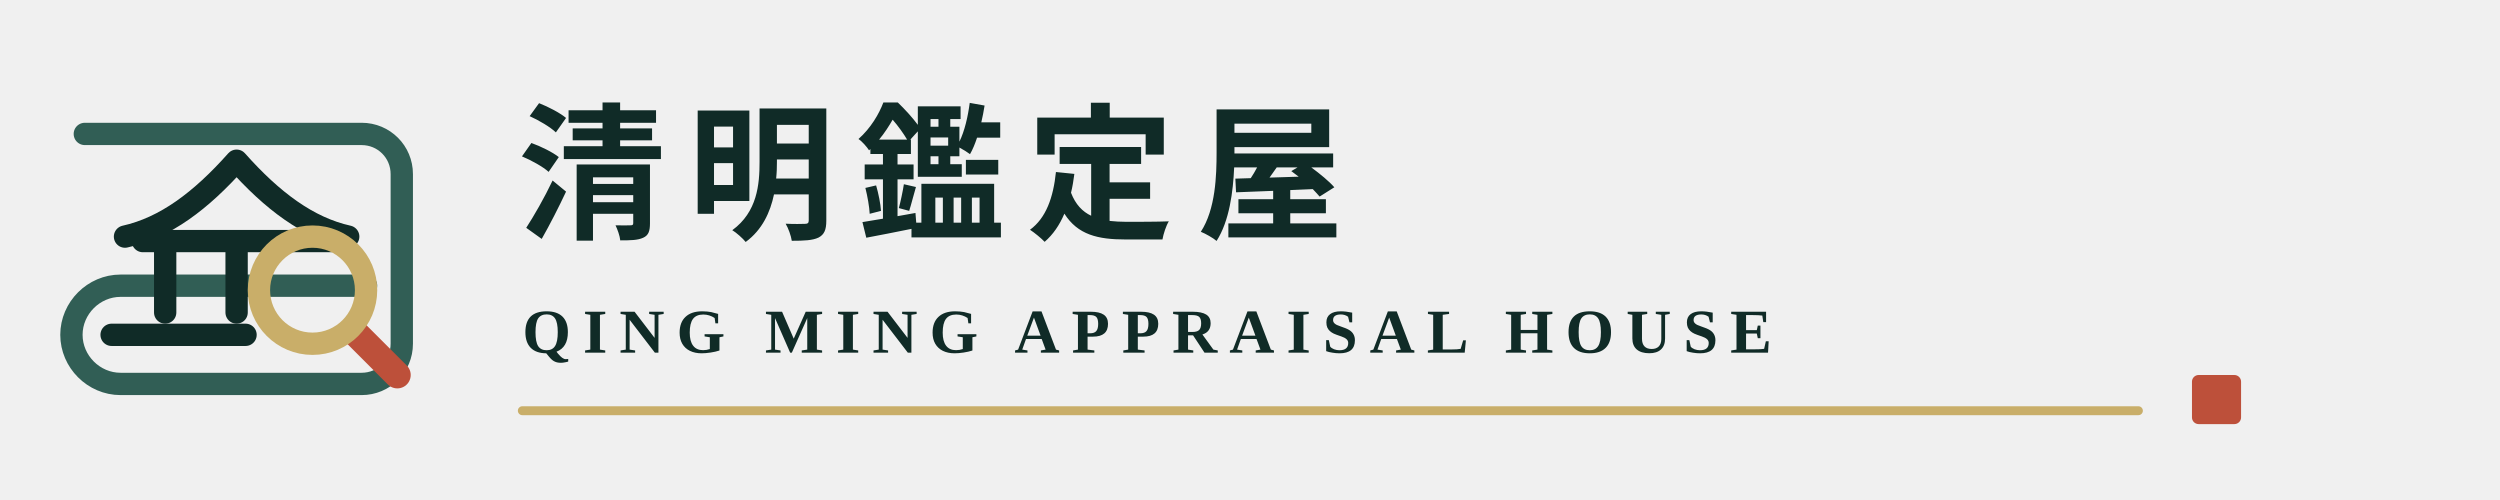
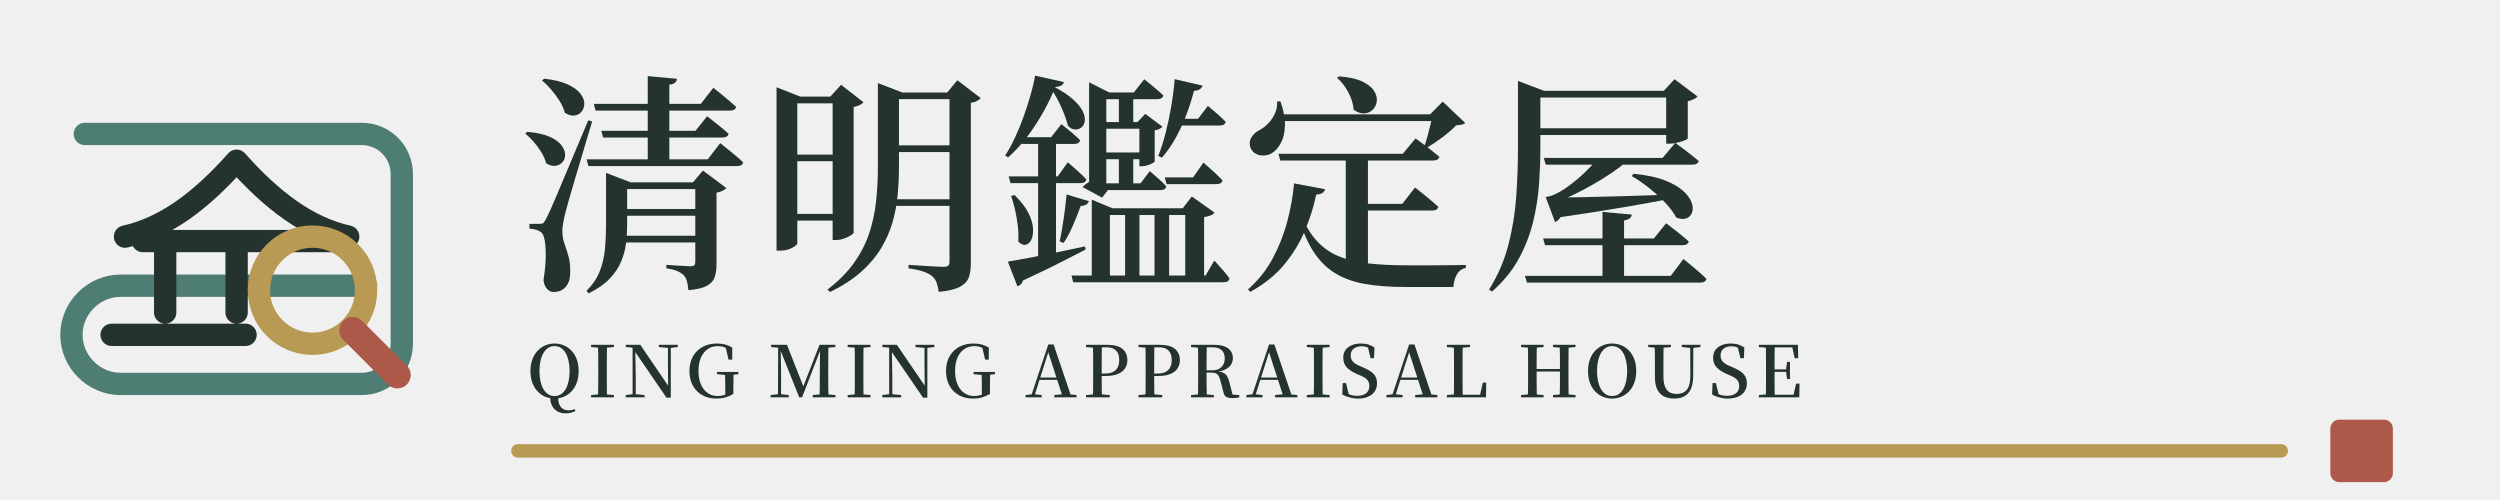
<svg xmlns="http://www.w3.org/2000/svg" viewBox="0 0 560 112" role="img" aria-labelledby="title desc">
  <defs>
    <mask id="lens-mask" maskUnits="userSpaceOnUse">
      <rect width="560" height="112" fill="#fff" />
      <circle cx="70" cy="65" r="15" fill="#000" />
    </mask>
  </defs>
  <g transform="translate(5 8)" fill="none" stroke-linecap="round" stroke-linejoin="round">
-     <path d="M14 22h62c5 0 9 4 9 9v38c0 5-4 9-9 9H22c-6 0-11-5-11-11s5-11 11-11h55" stroke="#315e55" stroke-width="5" />
+     <path d="M14 22h62c5 0 9 4 9 9v38c0 5-4 9-9 9H22c-6 0-11-5-11-11s5-11 11-11h55" stroke="#4d7d73" stroke-width="5" />
  </g>
  <g transform="translate(5 8)" mask="url(#lens-mask)" fill="none" stroke-linecap="round" stroke-linejoin="round">
-     <path d="M23 45c9-2 17-8 25-17 8 9 16 15 25 17M27 46h42M32 48v14M48 48v14" stroke="#102b27" stroke-width="5" />
-     <path d="M20 67h30" stroke="#102b27" stroke-width="5" />
+     <path d="M23 45c9-2 17-8 25-17 8 9 16 15 25 17M27 46h42M32 48v14M48 48v14M20 67h30" stroke="#25332f" stroke-width="5" />
  </g>
  <g transform="translate(5 8)" fill="none" stroke-linecap="round" stroke-linejoin="round">
-     <path d="m74 66 10 10" stroke="#bd503a" stroke-width="6" />
-     <circle cx="65" cy="57" r="12" stroke="#c9ae69" stroke-width="5" />
+     <circle cx="65" cy="57" r="12" stroke="#b99a55" stroke-width="5" />
+     <path d="m74 66 10 10" stroke="#ad594a" stroke-width="6" />
  </g>
-   <g fill="#102b27">
-     <text x="116" y="51" font-family="Noto Serif TC, Source Han Serif TC, Microsoft JhengHei, serif" font-size="33" font-weight="700" letter-spacing="5">清明鑑定屋</text>
-     <text x="117" y="79" font-family="Georgia, Times New Roman, serif" font-size="14" font-weight="700" letter-spacing="2.7">QING MING APPRAISAL HOUSE</text>
+   <g fill="#25332f">
+     <path d="M797.479 387.57V358.59H428.93V387.57ZM379.88 397.57V428.32L485.901 387.57H470.801V203.39Q470.801 164.39 465.781 124.135Q460.761 83.88 444.446 45.38Q428.131 6.88 395.01 -27.875Q361.89 -62.63 305.18 -90.61L295.73 -79.67Q335.1 -40.67 352.775 4.605Q370.45 49.88 375.165 100.145Q379.88 150.41 379.88 202.39V387.57ZM798.09 157.71V128.73H429.34V157.71ZM754.319 387.57 797.15 438.42 898.22 362.98Q893.22 356.98 882.24 351.47Q871.26 345.96 855.75 342.96V34.581Q855.75 2.36 847.945 -20.78Q840.14 -43.92 814.46 -58.0Q788.78 -72.08 734.419 -77.1Q732.929 -55.39 728.684 -39.25Q724.439 -23.11 714.929 -13.03Q704.929 -2.949 687.949 4.856Q670.969 12.661 639.909 17.191V32.151Q639.909 32.151 653.399 31.151Q666.889 30.151 685.379 29.161Q703.869 28.171 720.614 27.171Q737.359 26.171 744.359 26.171Q756.339 26.171 760.329 30.926Q764.319 35.681 764.319 45.151V387.57ZM800.6 272.65V243.67H431.85V272.65ZM685.46 833.67Q684.46 823.67 677.47 817.17Q670.48 810.67 652.46 808.16V470.53H559.5V845.22ZM871.66 556.521Q871.66 556.521 881.71 548.48Q891.76 540.44 907.095 528.125Q922.43 515.81 939.765 501.24Q957.1 486.67 970.67 473.63Q967.16 457.63 944.14 457.63H304.04L296.04 486.61H817.869ZM815.33 672.5Q815.33 672.5 830.91 660.185Q846.49 647.87 868.345 630.28Q890.2 612.69 907.77 596.63Q903.77 580.63 880.75 580.63H367.39L359.39 609.61H765.07ZM842.25 795.051Q842.25 795.051 852.055 787.01Q861.86 778.97 877.185 766.655Q892.51 754.34 909.345 740.025Q926.18 725.71 940.24 712.67Q937.24 696.67 913.22 696.67H334.96L326.96 725.65H787.969ZM93.39 208.67Q103.43 208.67 108.195 211.415Q112.96 214.16 120.98 229.16Q126.51 239.67 131.53 250.425Q136.55 261.18 146.06 282.435Q155.57 303.69 173.59 346.69Q191.61 389.69 222.885 463.68Q254.16 537.67 303.2 654.65L320.16 650.16Q309.18 614.18 295.72 568.71Q282.26 523.24 268.055 475.515Q253.85 427.79 240.89 384.31Q227.93 340.83 218.705 307.83Q209.48 274.83 205.48 259.81Q199.5 236.28 195.245 212.485Q190.99 188.69 191.99 169.18Q193.01 144.59 201.816 120.345Q210.621 96.1 218.936 65.855Q227.251 35.61 225.251 -7.47Q224.251 -42.57 205.091 -63.65Q185.93 -84.73 154.24 -84.73Q138.67 -84.73 126.295 -72.25Q113.92 -59.77 110.35 -33.69Q118.9 18.35 119.92 62.43Q120.94 106.51 115.94 136.09Q110.94 165.67 99.43 173.18Q88.92 180.69 77.145 183.955Q65.37 187.22 49.86 188.22V208.67Q49.86 208.67 58.37 208.67Q66.88 208.67 77.635 208.67Q88.39 208.67 93.39 208.67ZM40.23 605.12Q99.98 600.14 135.335 584.59Q170.69 569.04 186.68 548.705Q202.67 528.37 203.58 508.79Q204.49 489.21 193.105 475.405Q181.72 461.6 162.815 458.875Q143.909 456.15 121.769 469.78Q115.809 493.35 101.389 516.91Q86.969 540.47 68.57 561.785Q50.17 583.1 31.76 597.67ZM112.84 834.18Q176.1 827.2 213.71 809.895Q251.32 792.59 268.555 770.755Q285.79 748.92 286.19 728.33Q286.59 707.74 275.185 692.935Q263.78 678.13 244.61 675.405Q225.439 672.68 202.279 687.33Q195.829 712.41 179.674 738.215Q163.52 764.02 143.64 787.09Q123.76 810.16 104.37 826.24Z" transform="translate(116.000 61) scale(0.052 -0.052)" />
+     <path d="M549.32 774.53H863.7V746.04H549.32ZM549.32 547.06H863.7V518.08H549.32ZM544.91 314.65H864.19V286.16H544.91ZM820.969 774.53H810.969L854.82 827.38L955.36 750.43Q950.36 743.94 939.135 738.185Q927.91 732.43 912.89 729.92V36.541Q912.89 2.79 903.83 -22.115Q894.77 -47.02 865.59 -62.6Q836.41 -78.18 774.56 -84.2Q771.56 -61.47 765.305 -44.575Q759.05 -27.68 746.52 -17.09Q732.99 -5.5 709.51 2.816Q686.03 11.131 644.459 17.171V32.131Q644.459 32.131 663.969 30.886Q683.479 29.641 710.49 27.896Q737.5 26.151 761.755 24.906Q786.01 23.661 795.52 23.661Q810.99 23.661 815.979 29.161Q820.969 34.661 820.969 47.131ZM512.39 774.53V784.53V815.28L617.901 774.53H603.291V455.51Q603.291 395.49 597.781 334.705Q592.271 273.92 575.476 215.635Q558.681 157.35 526.071 103.33Q493.46 49.31 440.015 1.81Q386.57 -45.69 306.74 -84.67L295.31 -74.22Q365.37 -20.67 408.39 39.125Q451.41 98.92 473.91 164.95Q496.41 230.98 504.4 303.745Q512.39 376.51 512.39 454.51ZM75.86 756.98V797.26L177.761 756.98H165.251V124.28Q165.251 120.75 156.171 113.435Q147.091 106.12 130.43 99.815Q113.77 93.51 91.04 93.51H75.86ZM317.56 756.98H307.56L353.88 807.83L449.93 732.9Q445.42 726.39 434.195 720.89Q422.97 715.39 407.97 711.88V170.95Q407.97 166.93 395.605 159.125Q383.24 151.32 365.815 145.27Q348.39 139.22 331.72 139.22H317.56ZM122.32 756.98H353.84V728H122.32ZM122.32 507.1H353.84V478.61H122.32ZM122.32 251.81H353.84V222.83H122.32Z" transform="translate(170.000 61) scale(0.052 -0.052)" />
+     <path d="M383.24 306.51Q380.22 298 371.71 292.255Q363.2 286.51 347.71 286.02Q333.18 246.06 314.66 202.865Q296.14 159.67 274.1 126.71L257.1 133.2Q266.06 174.2 274.0 228.945Q281.94 283.69 286.88 335.18ZM62.29 333.32Q103.88 292.83 122.39 255.565Q140.9 218.3 142.36 188.28Q143.82 158.26 134.495 139.75Q125.17 121.24 109.59 118.515Q94.01 115.79 78.459 133.38Q80.99 164.89 76.805 200.125Q72.62 235.36 64.935 269.095Q57.25 302.83 47.8 328.83ZM33.76 46.051Q62.29 50.541 114.34 60.255Q166.39 69.97 231.95 83.42Q297.51 96.87 366.06 111.83L369.04 98.38Q324.12 74.79 257.14 40.905Q190.16 7.02 99.1 -35.18Q92.57 -55.2 75.02 -60.2ZM241.26 575V56.83L164.11 36.12V575ZM292.04 473.93Q292.04 473.93 306.08 461.88Q320.12 449.83 338.915 432.76Q357.71 415.69 372.24 400.14Q368.24 384.14 346.22 384.14H45.27L37.27 413.12H248.39ZM264.35 638.3Q264.35 638.3 278.4 627.26Q292.45 616.22 311.275 600.16Q330.1 584.1 345.16 569.06Q341.65 553.06 319.63 553.06H94.29L86.29 582.04H220.17ZM226.96 802.47Q284.61 772.59 315.415 744.375Q346.22 716.16 357.2 692.15Q368.18 668.14 365.11 650.355Q362.04 632.57 349.705 623.295Q337.37 614.02 321.77 615.295Q306.17 616.57 292.6 631.16Q284.66 664.63 264.27 711.09Q243.88 757.55 213 800.98ZM237.69 798Q219.16 749.47 188.355 693.705Q157.55 637.94 118.47 585.94Q79.39 533.94 34.82 494.94L22.37 503.41Q44.33 536.96 64.77 580.765Q85.21 624.57 102.15 672.13Q119.09 719.69 132.04 765.22Q144.99 810.75 151.439 847.24L275.22 819.55Q273.22 810.53 265.21 805.265Q257.2 800 237.69 798ZM876.31 472.71Q876.31 472.71 890.615 460.14Q904.92 447.57 924.49 429.725Q944.06 411.88 958.61 395.82Q954.61 379.82 932.59 379.82H717.75L709.75 408.8H831.62ZM383.84 818.63 470.48 774.88H457.97V715.37Q457.97 715.37 439.82 715.37Q421.67 715.37 383.84 715.37V774.88ZM440.81 773.35 457.97 762.76V354.29H464.93L439.89 321.72L355.49 367.27Q363.49 375.8 376.97 385.35Q390.45 394.9 401.43 398.41L383.84 363.41V773.35ZM872.291 804.39Q869.781 794.88 861.271 788.88Q852.761 782.88 835.761 781.88Q813.641 696.78 778.531 621.505Q743.42 546.23 697.28 493.72L681.81 501.7Q699.24 545.27 713.19 599.35Q727.14 653.43 737.345 713.0Q747.55 772.57 752.51 832.1ZM592.37 647.37 626.02 682.51 699.79 627.33Q689.81 615.35 666.36 611.84V477.94Q666.36 474.94 657.045 469.92Q647.73 464.9 634.885 460.89Q622.04 456.88 610.96 456.88H600.37V647.37ZM395.31 313.08 484.46 275.88H786.99L826.21 326.65L924.2 257.37Q915.2 243.37 879.2 237.84V-24.71H797.969V246.9H473.48V-24.71H395.31V275.88ZM645.08 436.1Q645.08 436.1 657.385 425.54Q669.69 414.98 686.515 399.91Q703.34 384.84 716.4 370.29Q713.4 354.29 691.38 354.29H430.28V383.27H605.39ZM895.59 717Q895.59 717 908.62 705.97Q921.65 694.94 939.68 679.145Q957.71 663.35 972.22 648.33Q968.73 632.33 946.22 632.33H763.36V661.31H853ZM621.35 831.71Q621.35 831.71 635.42 820.405Q649.49 809.1 668.835 793.03Q688.18 776.96 703.75 761.9Q699.75 745.9 677.24 745.9H429.79V774.88H576.62ZM728.55 270.31V-25.69H665.68V270.31ZM600.75 269.31V-26.69H538.9V269.31ZM573.99 506.72V363.29H512.08V506.72ZM573.99 774.88V637.9H512.08V774.88ZM637.57 516.31V487.33H426.83V516.31ZM637.57 647.37V618.39H426.83V647.37ZM923.1 50.51Q923.1 50.51 934.865 37.715Q946.63 24.92 962.395 6.87Q978.16 -11.18 988.65 -26.71Q985.16 -42.71 963.65 -42.71H315.45L307.96 -13.73H885.55Z" transform="translate(224.000 61) scale(0.052 -0.052)" />
+     <path d="M814.299 680.49 868.64 735.34 965.71 643.33Q959.2 637.8 950.465 636.045Q941.73 634.29 926.2 632.78Q904.08 609.31 867.44 581.83Q830.8 554.35 799.66 536.39L789.74 543.37Q796.68 562.41 803.345 587.675Q810.01 612.94 816.174 637.705Q822.339 662.47 825.299 680.49ZM169.51 736.63Q190.14 678.55 188.975 633.45Q187.81 588.35 172.065 558.26Q156.32 528.17 133.24 513.64Q118.16 504.11 98.785 503.17Q79.41 502.23 63.3 510.86Q47.19 519.49 40.17 537.67Q32.62 562.93 45.505 582.836Q58.39 602.741 80.57 613.291Q99.02 623.251 117.02 641.661Q135.02 660.071 146.05 684.685Q157.08 709.3 155.1 736.14ZM857.7 680.49V651.51H159.06V680.49ZM421.99 844.16Q485.45 839.36 521.68 822.135Q557.91 804.91 572.47 782.075Q587.031 759.24 584.705 737.62Q582.38 716 567.965 701.155Q553.55 686.31 531.575 684.565Q509.6 682.82 484.869 700.49Q482.439 737.59 461.765 775.875Q441.09 814.16 413.56 837.69ZM361.83 357.98Q359.34 347.47 350.34 341.705Q341.34 335.94 323.81 334.94Q307.81 258.37 275.27 180.35Q242.73 102.33 186.12 33.82Q129.51 -34.69 39.78 -84.2L29.82 -73.73Q96.29 -15.08 137.455 62.255Q178.62 139.59 200.02 222.865Q221.419 306.14 228.319 383.08ZM256.84 251.79Q285.33 180.44 325.085 136.531Q364.84 92.621 419.36 69.671Q473.88 46.721 546.185 38.486Q618.49 30.251 712.08 30.251Q733.57 30.251 767.08 30.251Q800.59 30.251 837.6 30.251Q874.61 30.251 909.375 30.751Q944.14 31.251 968.14 31.741V18.781Q941.92 13.211 929.075 -10.07Q916.23 -33.35 914.74 -63.16Q897.27 -63.16 870.055 -63.16Q842.84 -63.16 811.88 -63.16Q780.92 -63.16 752.97 -63.16Q725.02 -63.16 706.57 -63.16Q609.45 -63.16 535.135 -50.385Q460.82 -37.61 405.555 -4.05Q350.29 29.51 311.32 90.11Q272.35 150.71 244.94 245.85ZM749.37 365.4Q749.37 365.4 759.665 357.36Q769.96 349.32 785.53 336.76Q801.1 324.2 818.425 309.64Q835.75 295.08 849.81 282.04Q846.32 266.04 822.79 266.04H500.49V295.02H694.6ZM546.5 510.55V-7.25L450.99 17.46V510.55ZM751.78 576.93Q751.78 576.93 761.83 569.39Q771.88 561.85 787.96 550.045Q804.04 538.24 821.62 524.18Q839.2 510.12 854.26 497.57Q850.26 481.57 826.75 481.57H169.08L161.08 510.55H696.5Z" transform="translate(278.000 61) scale(0.052 -0.052)" />
+     <path d="M154.29 792.04V824.32L266.431 782.04H250.821V533.6Q250.821 462.56 245.291 382.04Q239.761 301.52 219.916 219.04Q200.071 136.56 158.085 59.12Q116.1 -18.32 42.7 -82.71L29.8 -74.26Q86.82 16.7 113.065 118.425Q139.31 220.15 146.8 325.885Q154.29 431.62 154.29 533.09V782.04ZM782.829 782.04 828.64 831.89 927.75 757.45Q923.26 751.45 912.035 745.94Q900.81 740.43 885.79 736.92V576.73Q885.79 573.73 872.405 568.455Q859.02 563.18 841.085 558.66Q823.15 554.14 808.01 554.14H792.829V782.04ZM854.49 620.65V591.67H205.42V620.65ZM846.39 782.04V753.06H199.87V782.04ZM283.69 321.83Q331.69 321.83 413.945 323.33Q496.2 324.83 600.71 327.83Q705.22 330.83 818.73 334.83L819.22 318.4Q740.4 302.75 612.531 280.785Q484.661 258.82 323.601 235.56ZM620.821 475.73Q594.291 452.69 557.721 428.18Q521.151 403.67 479.591 379.69Q438.031 355.71 396.235 335.495Q354.44 315.28 316.95 300.83V312.32H360.821Q357.331 272 344.026 247.515Q330.721 223.03 314.091 216.459L273.69 324.36Q273.69 324.36 284.25 326.37Q294.81 328.38 301.36 330.91Q336.73 344.85 374.835 373.33Q412.94 401.81 445.065 433.055Q477.19 464.3 493.58 485.3H620.821ZM652.2 424.38Q731.91 417.071 783.755 397.356Q835.601 377.641 864.101 352.326Q892.601 327.01 901.776 302.165Q910.95 277.32 904.565 258.475Q898.18 239.63 880.01 232.6Q861.84 225.57 836.15 236.16Q819.17 268.22 786.78 301.76Q754.39 335.3 716.765 365.095Q679.14 394.89 644.22 414.44ZM866.8 57.2Q866.8 57.2 877.095 49.16Q887.39 41.12 902.95 28.06Q918.51 15 935.58 0.185Q952.65 -14.63 966.2 -28.18Q962.71 -44.18 939.18 -44.18H192.89L184.4 -15.2H812.56ZM792.53 211.22Q792.53 211.22 809.11 198.67Q825.69 186.12 848.545 168.05Q871.4 149.98 889.99 132.92Q885.99 116.92 862.97 116.92H270.81L262.81 145.9H739.78ZM831.92 557.541Q831.92 557.541 841.97 550.255Q852.02 542.97 867.845 531.155Q883.67 519.34 900.75 505.78Q917.83 492.22 932.89 479.67Q928.89 463.67 905.36 463.67H274.091L265.601 492.65H777.15ZM644.371 248.88Q643.371 239.39 636.381 232.89Q629.391 226.39 611.371 223.37V-30.16H518.41V260.43Z" transform="translate(332.000 61) scale(0.052 -0.052)" />
  </g>
-   <rect x="116" y="91" width="364" height="2" rx="1" fill="#c9ae69" />
-   <rect x="491" y="84" width="11" height="11" rx="1.5" fill="#bd503a" />
+   <g fill="#25332f">
+     <path d="M546.28 -224.61Q471.1 -224.61 422.97 -193.845Q374.84 -163.08 351.27 -113.295Q327.7 -63.51 327.7 -6.43V5H441.681Q434.131 -80.98 473.631 -131.47Q513.131 -181.96 583.661 -181.96Q607.621 -181.96 628.071 -177.98Q648.521 -174 670.99 -164.98L681.031 -190.06Q652.5 -207.06 617.195 -215.835Q581.89 -224.61 546.28 -224.61ZM388.69 -17.55Q321.14 -17.55 260.08 7.695Q199.02 32.94 151.96 82.195Q104.9 131.45 78.115 202.99Q51.33 274.53 51.33 367.63Q51.33 459.73 78.115 531.515Q104.9 603.3 151.96 652.555Q199.02 701.81 260.08 727.545Q321.14 753.28 388.69 753.28Q457.24 753.28 517.8 728.035Q578.36 702.79 625.41 653.535Q672.46 604.28 699.245 532.495Q726.031 460.71 726.031 367.63Q726.031 275.53 699.245 203.735Q672.46 131.94 625.41 82.685Q578.36 33.43 517.8 7.94Q457.24 -17.55 388.69 -17.55ZM388.69 18Q441.55 18 481.165 44.99Q520.78 71.98 546.935 119.735Q573.09 167.49 586.285 231.02Q599.479 294.55 599.479 367.63Q599.479 440.71 586.285 503.985Q573.09 567.26 546.935 615.015Q520.78 662.77 481.165 689.76Q441.55 716.75 388.69 716.75Q335.83 716.75 296.205 689.76Q256.581 662.77 230.181 615.015Q203.781 567.26 190.586 503.985Q177.391 440.71 177.391 367.63Q177.391 294.55 190.586 231.02Q203.781 167.49 230.181 119.735Q256.581 71.98 296.205 44.99Q335.83 18 388.69 18Z" transform="translate(118.000 89) scale(0.016 -0.016)" />
+     <path d="M48.35 0V31.55L195.14 45.1H220.26L368.051 31.55V0ZM145.68 0Q148.19 84.53 148.445 170.08Q148.7 255.63 148.7 342.18V392.55Q148.7 479.1 148.445 564.64Q148.19 650.18 145.68 735.24H270.741Q269.231 651.2 268.731 565.15Q268.231 479.1 268.231 392.55V342.69Q268.231 256.65 268.731 171.1Q269.231 85.55 270.741 0ZM48.35 703.69V735.24H368.051V703.69L220.26 691.14H195.14Z" transform="translate(131.632 89) scale(0.016 -0.016)" />
+     <path d="M40.88 0V31.55L146.37 45.1H171.49L305.14 31.55V0ZM137.41 0V709.67H173.94L181.57 285.369V0ZM505.67 703.69V735.24H769.95V703.69L664.95 691.14H640.83ZM611.86 -4.94 163.9 649.35 161.39 651.88 131.7 696.67 41.98 703.69V735.24H244.861L653.4 135.591L634.87 129.081L632.34 426.551V735.24H671.93V-4.94Z" transform="translate(139.504 89) scale(0.016 -0.016)" />
+     <path d="M429.24 -17.55Q316.63 -17.55 231.285 30.195Q145.94 77.94 98.635 164.725Q51.33 251.51 51.33 369.14Q51.33 485.73 99.635 571.76Q147.94 657.79 234.54 705.535Q321.14 753.28 434.28 753.28Q500.75 753.28 552.525 738.79Q604.3 724.3 650.3 696.83L650.22 528.04H598.51L554.68 716.541L618.08 692.4V653.34Q575.61 687.3 537.2 702.025Q498.79 716.75 448.93 716.75Q370.601 716.75 309.446 676.78Q248.291 636.81 213.086 559.035Q177.881 481.26 177.881 367.63Q177.881 259.57 211.841 181.285Q245.801 103 305.436 60.745Q365.071 18.49 442.36 18.49Q484.16 18.49 521.02 27.675Q557.88 36.86 595.21 55.19L552.929 25.66V100.49Q552.929 165.55 551.929 228.1Q550.929 290.65 548.929 355.73H669.4Q668.4 295.63 667.145 233.05Q665.89 170.47 665.89 97.94V47.47Q607.89 13.47 552.595 -2.04Q497.3 -17.55 429.24 -17.55ZM436.58 324.18V355.73H736.77V324.18L621.55 310.61H576.07Z" transform="translate(153.616 89) scale(0.016 -0.016)" />
+     <path d="M34.29 0V31.55L150.45 45.1H171.51L289.12 31.55V0ZM41.47 703.69V735.24H186.73V691.14H175.14ZM137.9 0 140.43 735.24H174.53L181.02 371.479V0ZM434.78 0 157 697.06H150.98V735.24H263.511L504.42 124.121H480.34L486.85 139.201L719.29 735.24H765.53V697.06H745.29L733.76 667.94L475.02 0ZM624.92 0V31.55L770.73 45.1H794.34L942.621 31.55V0ZM720.25 0Q722.76 85.55 722.76 169.08Q722.76 252.61 723.27 326.02L727.27 735.24H844.311Q842.291 650.69 841.791 564.895Q841.291 479.1 841.291 392.55V342.18Q841.291 255.63 841.791 170.08Q842.291 84.53 844.311 0ZM781.77 691.14V735.24H940.111V703.69L794.85 691.14Z" transform="translate(172.064 89) scale(0.016 -0.016)" />
+     <path d="M48.35 0V31.55L195.14 45.1H220.26L368.051 31.55V0ZM145.68 0Q148.19 84.53 148.445 170.08Q148.7 255.63 148.7 342.18V392.55Q148.7 479.1 148.445 564.64Q148.19 650.18 145.68 735.24H270.741Q269.231 651.2 268.731 565.15Q268.231 479.1 268.231 392.55V342.69Q268.231 256.65 268.731 171.1Q269.231 85.55 270.741 0ZM48.35 703.69V735.24H368.051V703.69L220.26 691.14H195.14Z" transform="translate(189.104 89) scale(0.016 -0.016)" />
+     <path d="M40.88 0V31.55L146.37 45.1H171.49L305.14 31.55V0ZM137.41 0V709.67H173.94L181.57 285.369V0ZM505.67 703.69V735.24H769.95V703.69L664.95 691.14H640.83ZM611.86 -4.94 163.9 649.35 161.39 651.88 131.7 696.67 41.98 703.69V735.24H244.861L653.4 135.591L634.87 129.081L632.34 426.551V735.24H671.93V-4.94Z" transform="translate(196.976 89) scale(0.016 -0.016)" />
+     <path d="M429.24 -17.55Q316.63 -17.55 231.285 30.195Q145.94 77.94 98.635 164.725Q51.33 251.51 51.33 369.14Q51.33 485.73 99.635 571.76Q147.94 657.79 234.54 705.535Q321.14 753.28 434.28 753.28Q500.75 753.28 552.525 738.79Q604.3 724.3 650.3 696.83L650.22 528.04H598.51L554.68 716.541L618.08 692.4V653.34Q575.61 687.3 537.2 702.025Q498.79 716.75 448.93 716.75Q370.601 716.75 309.446 676.78Q248.291 636.81 213.086 559.035Q177.881 481.26 177.881 367.63Q177.881 259.57 211.841 181.285Q245.801 103 305.436 60.745Q365.071 18.49 442.36 18.49Q484.16 18.49 521.02 27.675Q557.88 36.86 595.21 55.19L552.929 25.66V100.49Q552.929 165.55 551.929 228.1Q550.929 290.65 548.929 355.73H669.4Q668.4 295.63 667.145 233.05Q665.89 170.47 665.89 97.94V47.47Q607.89 13.47 552.595 -2.04Q497.3 -17.55 429.24 -17.55ZM436.58 324.18V355.73H736.77V324.18L621.55 310.61H576.07Z" transform="translate(211.088 89) scale(0.016 -0.016)" />
+     <path d="M12.53 0V31.55L111.55 44.1H129.57L238.08 31.55V0ZM83.47 0 330.06 740.2H404.171L655.271 0H533.72L318.9 664.15H339.41L335.92 650.15L129.61 0ZM193.02 244.35 198.59 277.39H510.34L515.91 244.35ZM414.37 0V32.06L548.9 44.61H590.32L725.48 32.06V0Z" transform="translate(229.536 89) scale(0.016 -0.016)" />
+     <path d="M48.35 0V31.55L195.14 45.1H229.91L380.641 31.55V0ZM145.68 0Q147.68 84.53 147.935 170.08Q148.19 255.63 148.19 342.18V392.55Q148.19 479.1 147.935 564.64Q147.68 650.18 145.68 735.24H270.231Q268.721 651.2 268.221 565.15Q267.721 479.1 267.721 392.55V322.55Q267.721 250.12 268.221 167.835Q268.721 85.55 270.231 0ZM208.2 298.51V333.08H316.42Q385.69 333.08 429.06 356.835Q472.43 380.59 492.89 422.845Q513.35 465.1 513.35 520.12Q513.35 608.67 469.41 654.425Q425.47 700.18 334.69 700.18H208.2V735.24H339.1Q489.541 735.24 558.406 677.975Q627.271 620.71 627.271 519.61Q627.271 458.1 596.261 407.825Q565.251 357.55 497.436 328.03Q429.621 298.51 319.44 298.51ZM48.35 703.69V735.24H208.2V691.14H195.14Z" transform="translate(242.496 89) scale(0.016 -0.016)" />
+     <path d="M48.35 0V31.55L195.14 45.1H229.91L380.641 31.55V0ZM145.68 0Q147.68 84.53 147.935 170.08Q148.19 255.63 148.19 342.18V392.55Q148.19 479.1 147.935 564.64Q147.68 650.18 145.68 735.24H270.231Q268.721 651.2 268.221 565.15Q267.721 479.1 267.721 392.55V322.55Q267.721 250.12 268.221 167.835Q268.721 85.55 270.231 0ZM208.2 298.51V333.08H316.42Q385.69 333.08 429.06 356.835Q472.43 380.59 492.89 422.845Q513.35 465.1 513.35 520.12Q513.35 608.67 469.41 654.425Q425.47 700.18 334.69 700.18H208.2V735.24H339.1Q489.541 735.24 558.406 677.975Q627.271 620.71 627.271 519.61Q627.271 458.1 596.261 407.825Q565.251 357.55 497.436 328.03Q429.621 298.51 319.44 298.51ZM48.35 703.69V735.24H208.2V691.14H195.14Z" transform="translate(254.256 89) scale(0.016 -0.016)" />
+     <path d="M48.35 0V31.55L195.14 45.1H221.28L368.051 31.55V0ZM145.68 0Q147.68 84.53 147.935 170.08Q148.19 255.63 148.19 342.18V392.55Q148.19 479.1 147.935 564.64Q147.68 650.18 145.68 735.24H269.211Q266.701 651.2 266.201 563.425Q265.701 475.65 265.701 373.24V349.63Q265.701 258.63 266.201 172.09Q266.701 85.55 269.211 0ZM625.89 -11.57Q568.65 -11.57 539.715 7.03Q510.78 25.63 502.78 70.95L460.55 229.04Q451.1 270.53 437.14 296.06Q423.18 321.59 398.475 333.62Q373.77 345.65 331.34 345.65H209.22V379.22H351.63Q407.63 379.22 445.06 401.475Q482.49 423.73 501.42 461.475Q520.35 499.22 520.35 545.71Q520.35 618.73 478.41 659.455Q436.47 700.18 350.67 700.18H208.2V735.24H375.051Q499.681 735.24 566.741 686.23Q633.801 637.22 633.801 547.24Q633.801 499.28 608.291 458.035Q582.781 416.79 528.151 389.525Q473.521 362.26 386.67 356.75V367.28Q455.661 363.79 494.146 346.475Q532.631 329.16 552.446 297.04Q572.261 264.92 583.731 215.76L636.411 14.39L578.85 41.08L724.311 31.55V0Q702.131 -5.04 679.826 -8.305Q657.521 -11.57 625.89 -11.57ZM48.35 703.69V735.24H208.2V691.14H195.14Z" transform="translate(266.016 89) scale(0.016 -0.016)" />
+     <path d="M12.53 0V31.55L111.55 44.1H129.57L238.08 31.55V0ZM83.47 0 330.06 740.2H404.171L655.271 0H533.72L318.9 664.15H339.41L335.92 650.15L129.61 0ZM193.02 244.35 198.59 277.39H510.34L515.91 244.35ZM414.37 0V32.06L548.9 44.61H590.32L725.48 32.06V0Z" transform="translate(278.992 89) scale(0.016 -0.016)" />
+     <path d="M48.35 0V31.55L195.14 45.1H220.26L368.051 31.55V0ZM145.68 0Q148.19 84.53 148.445 170.08Q148.7 255.63 148.7 342.18V392.55Q148.7 479.1 148.445 564.64Q148.19 650.18 145.68 735.24H270.741Q269.231 651.2 268.731 565.15Q268.231 479.1 268.231 392.55V342.69Q268.231 256.65 268.731 171.1Q269.231 85.55 270.741 0ZM48.35 703.69V735.24H368.051V703.69L220.26 691.14H195.14Z" transform="translate(291.952 89) scale(0.016 -0.016)" />
+     <path d="M271.75 -17.55Q210.26 -17.55 151.17 -1.07Q92.08 15.41 52.47 40.98L58.49 199.26H106.2L148.581 20.29L93.77 44.88L85.16 79.98Q134.18 45 172.17 33.02Q210.16 21.04 261.61 21.04Q340.02 21.04 385.89 56.5Q431.76 91.96 431.76 158.78Q431.76 194.25 419.545 219.965Q407.33 245.68 378.93 266.64Q350.53 287.6 301.22 308.05L256.65 327.09Q163.51 367.7 114.93 420.27Q66.35 472.84 66.35 554.51Q66.35 619.57 98.89 663.63Q131.43 707.69 187.54 730.485Q243.65 753.28 314.36 753.28Q372.38 753.28 418.745 738.77Q465.111 724.26 503.641 697.75L497.601 547.47H448.91L408.06 718.4L465.93 692.79L471.521 656.14Q430.95 688.69 399.49 701.7Q368.031 714.71 325.561 714.71Q257.621 714.71 214.191 681.985Q170.761 649.26 170.761 587.38Q170.761 532.44 202.191 499.48Q233.621 466.521 290.051 442.031L338.131 421.46Q413.621 389.44 457.641 356.91Q501.661 324.38 520.436 285.585Q539.211 246.79 539.211 193.22Q539.211 129.67 506.936 82.11Q474.661 34.55 414.816 8.5Q354.97 -17.55 271.75 -17.55Z" transform="translate(299.824 89) scale(0.016 -0.016)" />
+     <path d="M12.53 0V31.55L111.55 44.1H129.57L238.08 31.55V0ZM83.47 0 330.06 740.2H404.171L655.271 0H533.72L318.9 664.15H339.41L335.92 650.15L129.61 0ZM193.02 244.35 198.59 277.39H510.34L515.91 244.35ZM414.37 0V32.06L548.9 44.61H590.32L725.48 32.06V0Z" transform="translate(310.368 89) scale(0.016 -0.016)" />
+     <path d="M48.35 0 48.86 31.55 195.14 45.1H208.71L208.2 0ZM145.68 0Q147.68 84.53 147.935 168.05Q148.19 251.57 148.19 326.94V392.55Q148.19 479.1 147.935 564.895Q147.68 650.69 145.68 735.24H270.231Q268.721 651.2 268.221 564.945Q267.721 478.69 267.721 390.42V329.83Q267.721 253.69 268.221 169.62Q268.721 85.55 270.231 0ZM208.2 0 208.71 36.06H565.46L507.41 6.9L551.71 205.87H599.36L595.97 0ZM48.35 703.69V735.24H372.621V703.69L223.83 691.14H195.14Z" transform="translate(323.328 89) scale(0.016 -0.016)" />
+     <path d="M48.35 0V31.55L192.08 45.1H216.71L363.97 31.55V0ZM144.66 0Q146.66 84.53 146.915 170.08Q147.17 255.63 147.17 342.18V392.55Q147.17 479.1 146.915 564.64Q146.66 650.18 144.66 735.24H269.721Q267.701 651.2 267.201 565.15Q266.701 479.1 266.701 392.55V366.47Q266.701 263.1 267.201 174.325Q267.701 85.55 269.721 0ZM207.18 361V396.06H653.51V361ZM495.72 0V31.55L641.98 45.1H666.59L811.36 31.55V0ZM589.99 0Q592.5 84.53 593 173.05Q593.5 261.57 593.5 366.47V392.55Q593.5 479.1 593 564.64Q592.5 650.18 589.99 735.24H715.051Q713.541 651.2 713.041 565.15Q712.541 479.1 712.541 392.55V342.18Q712.541 256.65 713.041 171.1Q713.541 85.55 715.051 0ZM48.35 703.69V735.24H363.97V703.69L216.71 691.14H192.08ZM495.72 703.69V735.24H811.36V703.69L666.59 691.14H641.98Z" transform="translate(339.936 89) scale(0.016 -0.016)" />
+     <path d="M388.69 -17.55Q321.14 -17.55 260.08 7.695Q199.02 32.94 151.96 82.195Q104.9 131.45 78.115 202.99Q51.33 274.53 51.33 367.63Q51.33 459.73 78.115 531.515Q104.9 603.3 151.96 652.555Q199.02 701.81 260.08 727.545Q321.14 753.28 388.69 753.28Q457.24 753.28 517.8 728.035Q578.36 702.79 625.41 653.535Q672.46 604.28 699.245 532.495Q726.031 460.71 726.031 367.63Q726.031 275.53 699.245 203.735Q672.46 131.94 625.41 82.685Q578.36 33.43 517.8 7.94Q457.24 -17.55 388.69 -17.55ZM388.69 18Q441.55 18 481.165 44.99Q520.78 71.98 546.935 119.735Q573.09 167.49 586.285 231.02Q599.479 294.55 599.479 367.63Q599.479 440.71 586.285 503.985Q573.09 567.26 546.935 615.015Q520.78 662.77 481.165 689.76Q441.55 716.75 388.69 716.75Q335.83 716.75 296.205 689.76Q256.581 662.77 230.181 615.015Q203.781 567.26 190.586 503.985Q177.391 440.71 177.391 367.63Q177.391 294.55 190.586 231.02Q203.781 167.49 230.181 119.735Q256.581 71.98 296.205 44.99Q335.83 18 388.69 18Z" transform="translate(354.896 89) scale(0.016 -0.016)" />
+     <path d="M407.2 -17.55Q326.59 -17.55 265.245 11.96Q203.9 41.47 169.84 107.785Q135.78 174.1 135.78 284.26V396.69Q135.78 481.18 135.525 566.2Q135.27 651.22 132.76 735.24H256.821Q255.821 651.71 255.321 567.2Q254.821 482.69 254.821 396.69V299.26Q254.821 207.28 276.536 151.79Q298.251 96.3 339.701 71.8Q381.151 47.3 439.131 47.3Q535.44 47.3 584.175 108.26Q632.91 169.22 631.89 309.63L629.85 735.24H674.01L671.48 296.36Q670.46 136.12 602.89 59.285Q535.32 -17.55 407.2 -17.55ZM41.88 703.69V735.24H360.151V703.69L211.34 691.14H186.73ZM511.44 703.69V735.24H773.581V703.69L663.031 690.63H637.89Z" transform="translate(368.528 89) scale(0.016 -0.016)" />
+     <path d="M271.75 -17.55Q210.26 -17.55 151.17 -1.07Q92.08 15.41 52.47 40.98L58.49 199.26H106.2L148.581 20.29L93.77 44.88L85.16 79.98Q134.18 45 172.17 33.02Q210.16 21.04 261.61 21.04Q340.02 21.04 385.89 56.5Q431.76 91.96 431.76 158.78Q431.76 194.25 419.545 219.965Q407.33 245.68 378.93 266.64Q350.53 287.6 301.22 308.05L256.65 327.09Q163.51 367.7 114.93 420.27Q66.35 472.84 66.35 554.51Q66.35 619.57 98.89 663.63Q131.43 707.69 187.54 730.485Q243.65 753.28 314.36 753.28Q372.38 753.28 418.745 738.77Q465.111 724.26 503.641 697.75L497.601 547.47H448.91L408.06 718.4L465.93 692.79L471.521 656.14Q430.95 688.69 399.49 701.7Q368.031 714.71 325.561 714.71Q257.621 714.71 214.191 681.985Q170.761 649.26 170.761 587.38Q170.761 532.44 202.191 499.48Q233.621 466.521 290.051 442.031L338.131 421.46Q413.621 389.44 457.641 356.91Q501.661 324.38 520.436 285.585Q539.211 246.79 539.211 193.22Q539.211 129.67 506.936 82.11Q474.661 34.55 414.816 8.5Q354.97 -17.55 271.75 -17.55Z" transform="translate(382.672 89) scale(0.016 -0.016)" />
+     <path d="M48.35 0V31.55L195.14 45.1H208.2V0ZM145.68 0Q147.68 84.53 147.935 170.08Q148.19 255.63 148.19 342.18V392.55Q148.19 479.1 147.935 564.64Q147.68 650.18 145.68 735.24H270.231Q268.721 651.2 268.221 564.16Q267.721 477.12 267.721 384.14V358.53Q267.721 260.61 268.221 173.08Q268.721 85.55 270.231 0ZM208.2 0V36.06H587.36L527.33 5.9L569.63 191.81H617.3L613.91 0ZM208.2 356.63V391.16H451.81V356.63ZM442.73 255.16 428.2 366.16V387.16L442.73 496.18H483.42V255.16ZM48.35 703.69V735.24H208.2V691.14H195.14ZM550.08 548 508.8 730.83 568.3 698.69H208.2V735.24H594.87L598.77 548Z" transform="translate(393.216 89) scale(0.016 -0.016)" />
+   </g>
+   <path d="M116 101h395" stroke="#b99a55" stroke-width="3" stroke-linecap="round" />
+   <rect x="522" y="94" width="14" height="14" rx="2" fill="#ad594a" />
</svg>
